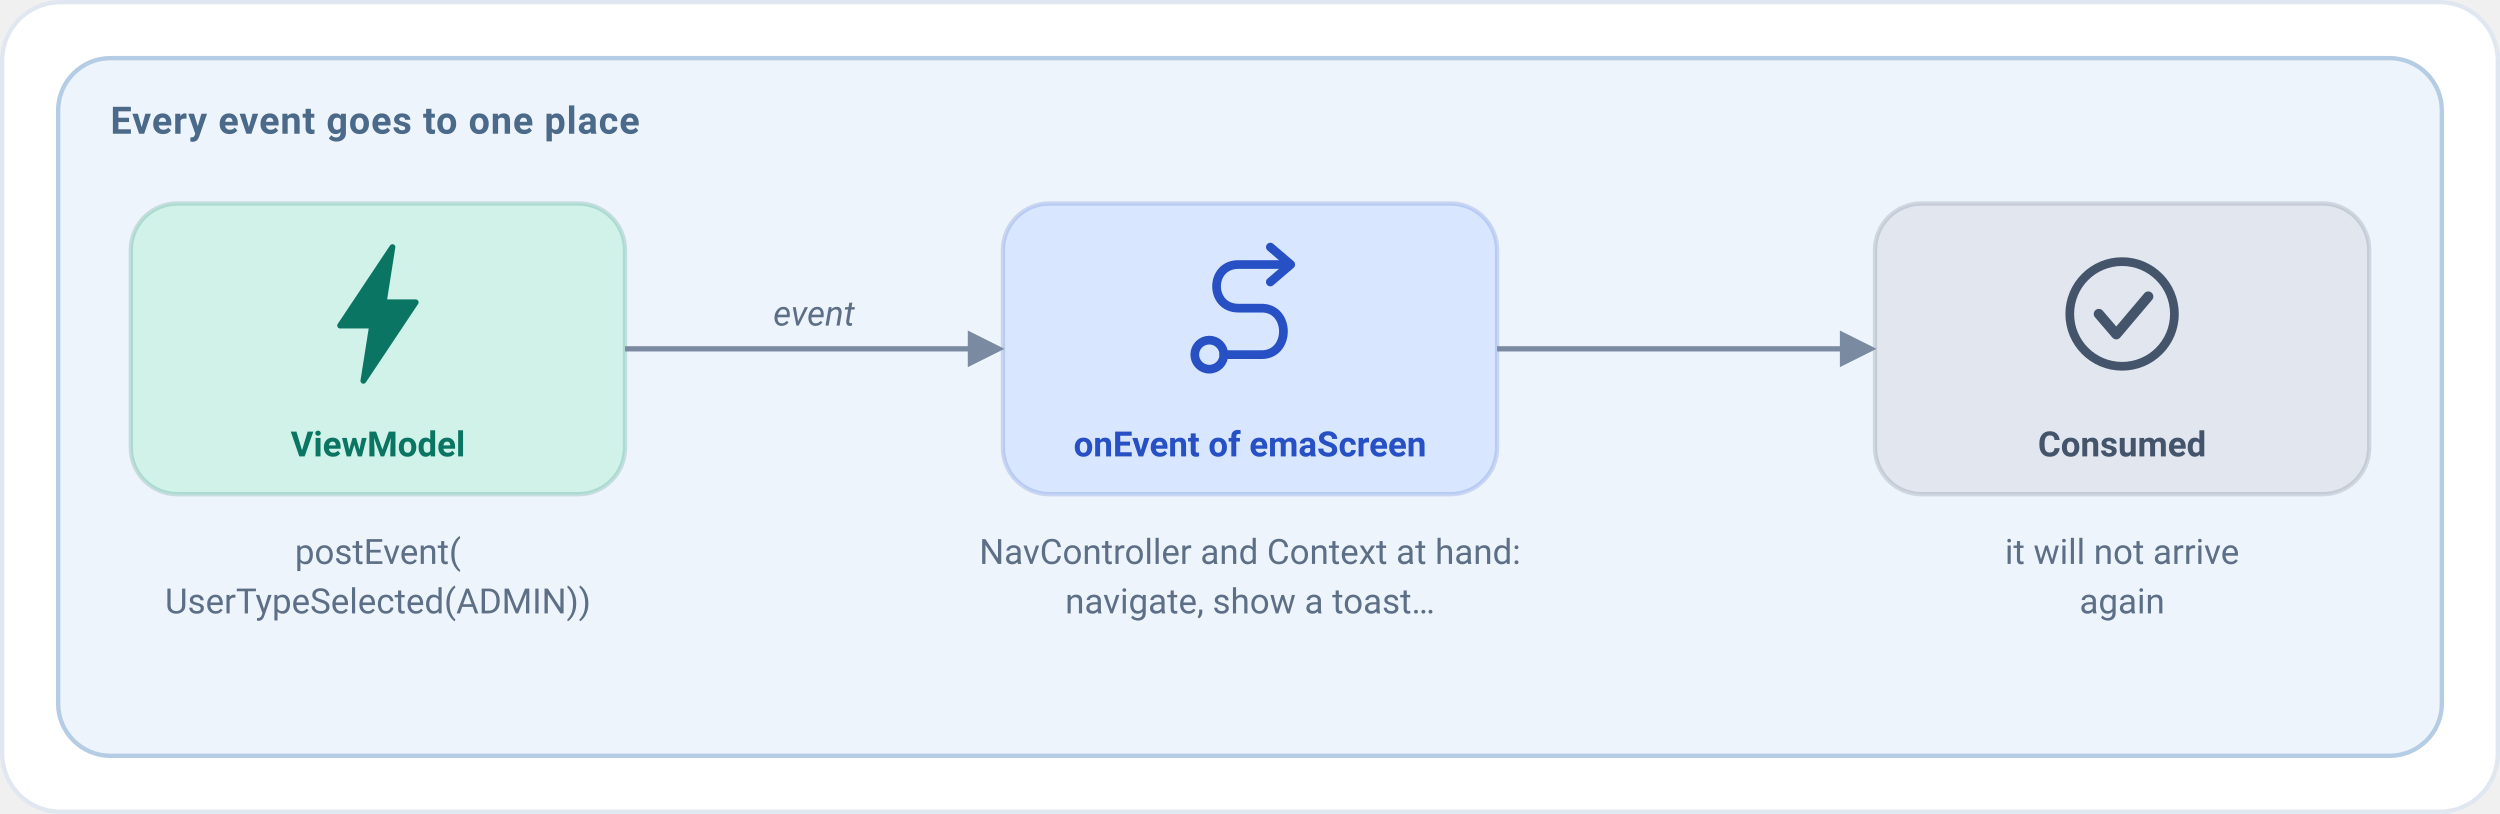
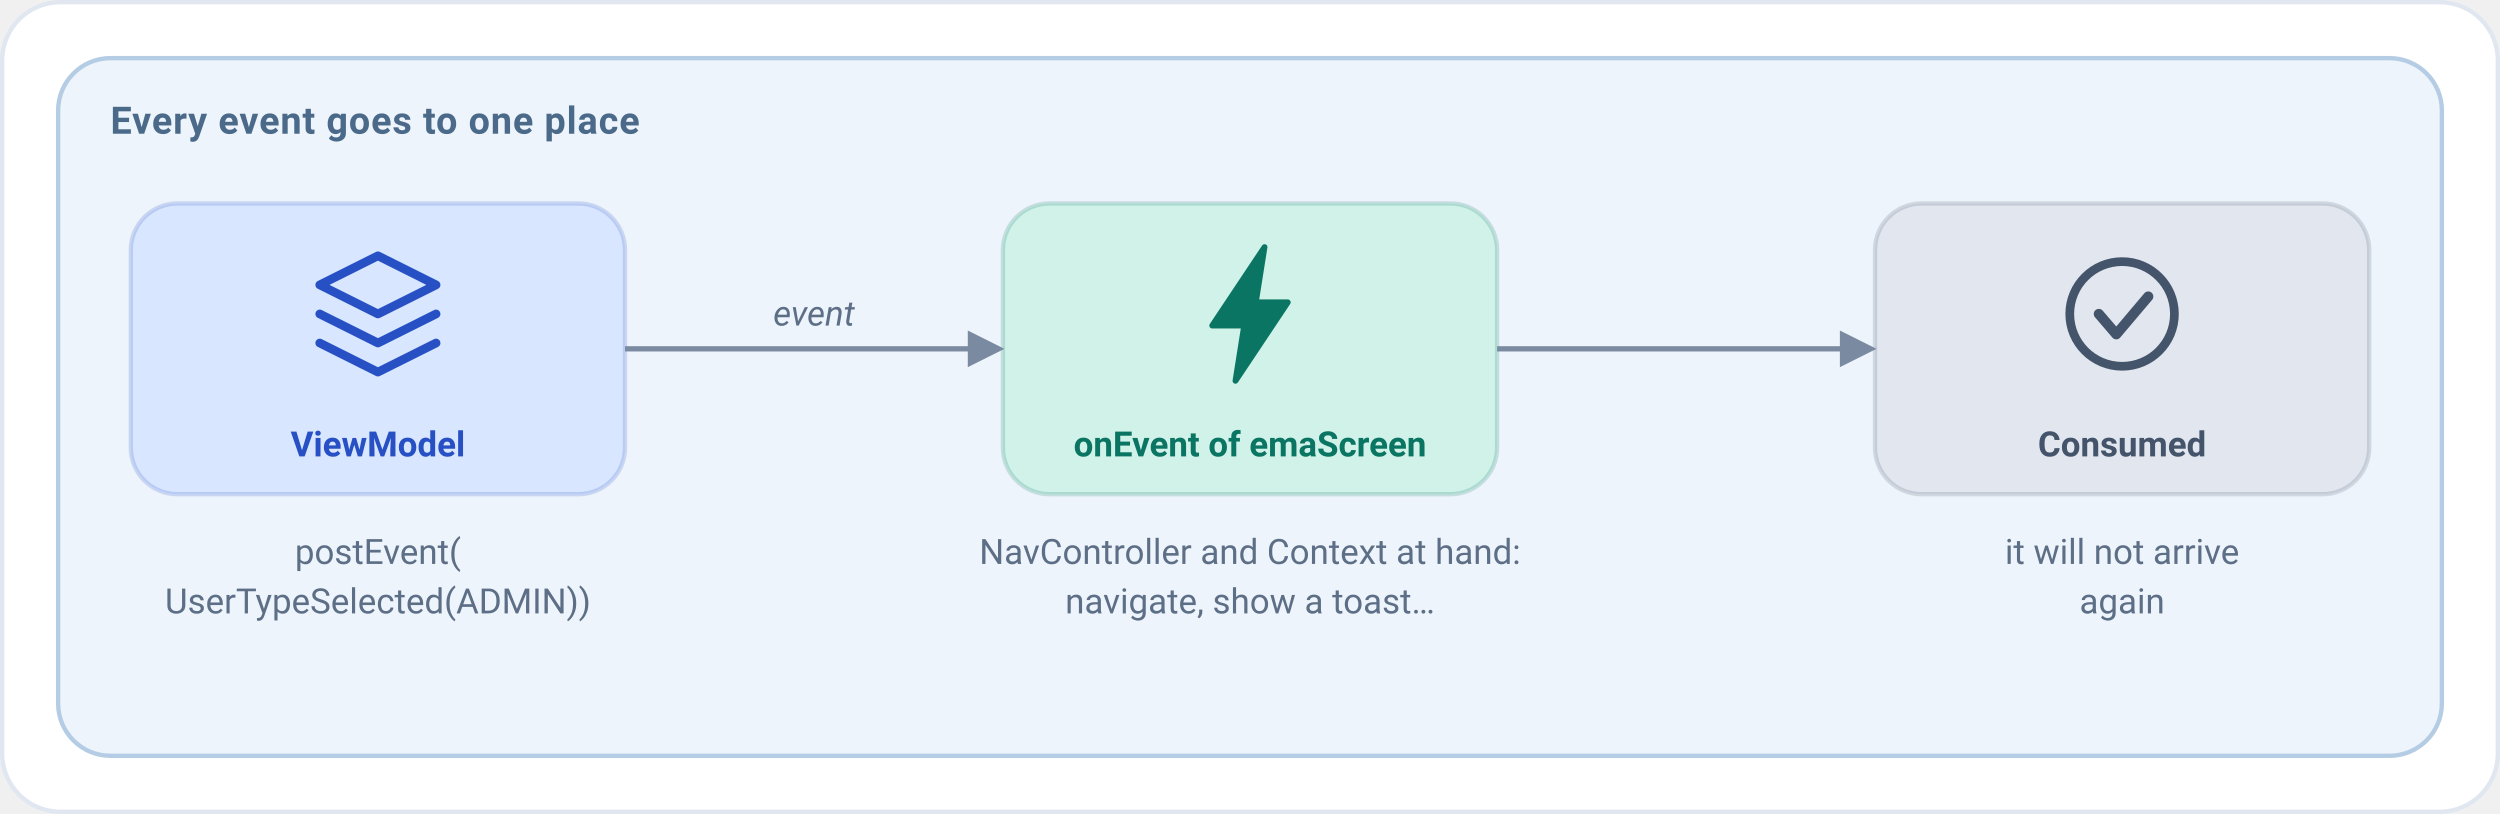
<svg xmlns="http://www.w3.org/2000/svg" viewBox="0 0 860 280" width="860" height="280" role="img" aria-label="Every event of a screen reaches the onEvent of emaScreen once">
  <defs>
    <marker id="arrow" viewBox="0 0 10 10" refX="8" refY="5" markerWidth="7" markerHeight="7" orient="auto-start-reverse">
      <path d="M0,0 L10,5 L0,10 Z" fill="#7a8aa0" />
    </marker>
  </defs>
  <rect x="0.75" y="0.75" width="858.5" height="278.5" rx="20" fill="#FFFFFF" stroke="#E1E7F0" stroke-width="1.5" />
  <rect x="20" y="20" width="820" height="240" rx="18" fill="#EEF4FB" stroke="#B4CCE4" stroke-width="1.5" />
  <text x="38" y="46" text-anchor="start" font-family="-apple-system, BlinkMacSystemFont, 'Segoe UI', Roboto, Helvetica, Arial, sans-serif" font-size="13" font-weight="700" fill="#4b6a8a" letter-spacing="0.3">Every event goes to one place</text>
-   <rect x="45.0" y="70.0" width="170" height="100" rx="16" fill="#D0F2E9" stroke="#0B7563" stroke-opacity="0.18" stroke-width="1.5" />
+   <rect x="45.0" y="70.0" width="170" height="100" rx="16" fill="#D9E6FF" stroke="#2650C4" stroke-opacity="0.18" stroke-width="1.5" />
  <g transform="translate(130,108.0)">
+     <path d="M0,-20 L20,-10 L0,0 L-20,-10 Z" fill="none" stroke="#2650C4" stroke-width="3" stroke-linejoin="round" />
+     <path d="M-20,0 L0,10 L20,0" fill="none" stroke="#2650C4" stroke-width="3" stroke-linejoin="round" stroke-linecap="round" />
+     <path d="M-20,10 L0,20 L20,10" fill="none" stroke="#2650C4" stroke-width="3" stroke-linejoin="round" stroke-linecap="round" />
+   </g>
+   <text x="130" y="157.0" text-anchor="middle" font-family="-apple-system, BlinkMacSystemFont, 'Segoe UI', Roboto, Helvetica, Arial, sans-serif" font-size="12" font-weight="600" fill="#2650C4">ViewModel</text>
+   <rect x="345.0" y="70.0" width="170" height="100" rx="16" fill="#D0F2E9" stroke="#0B7563" stroke-opacity="0.18" stroke-width="1.5" />
+   <g transform="translate(430,108.0)">
    <path d="M5,-23 L-13,4 H-2 L-5,23 L13,-4 H2 Z" fill="#0B7563" stroke="#0B7563" stroke-width="2" stroke-linejoin="round" />
  </g>
-   <text x="130" y="157.0" text-anchor="middle" font-family="-apple-system, BlinkMacSystemFont, 'Segoe UI', Roboto, Helvetica, Arial, sans-serif" font-size="12" font-weight="600" fill="#0B7563">ViewModel</text>
-   <rect x="345.0" y="70.0" width="170" height="100" rx="16" fill="#D9E6FF" stroke="#2650C4" stroke-opacity="0.18" stroke-width="1.5" />
-   <g transform="translate(430,108.0)">
-     <circle cx="-14" cy="14" r="5" fill="none" stroke="#2650C4" stroke-width="3" />
-     <path d="M-9,14 H4 C14,14 14,-2 4,-2 H-4 C-14,-2 -14,-17 -4,-17 H12" fill="none" stroke="#2650C4" stroke-width="3" stroke-linecap="round" />
-     <path d="M7,-23 L14,-17 L7,-11" fill="none" stroke="#2650C4" stroke-width="3" stroke-linecap="round" stroke-linejoin="round" />
-   </g>
-   <text x="430" y="157.0" text-anchor="middle" font-family="-apple-system, BlinkMacSystemFont, 'Segoe UI', Roboto, Helvetica, Arial, sans-serif" font-size="12" font-weight="600" fill="#2650C4">onEvent of emaScreen</text>
+   <text x="430" y="157.0" text-anchor="middle" font-family="-apple-system, BlinkMacSystemFont, 'Segoe UI', Roboto, Helvetica, Arial, sans-serif" font-size="12" font-weight="600" fill="#0B7563">onEvent of emaScreen</text>
  <rect x="645.0" y="70.0" width="170" height="100" rx="16" fill="#E2E7EF" stroke="#44546B" stroke-opacity="0.18" stroke-width="1.5" />
  <g transform="translate(730,108.0)">
    <circle cx="0" cy="0" r="18" fill="none" stroke="#44546B" stroke-width="3" />
    <path d="M-8,0 L-2,7 L9,-6" fill="none" stroke="#44546B" stroke-width="3.5" stroke-linecap="round" stroke-linejoin="round" />
  </g>
  <text x="730" y="157.0" text-anchor="middle" font-family="-apple-system, BlinkMacSystemFont, 'Segoe UI', Roboto, Helvetica, Arial, sans-serif" font-size="12" font-weight="600" fill="#44546B">Consumed</text>
  <path d="M215.0,120 L343.0,120" fill="none" stroke="#7a8aa0" stroke-width="1.8" stroke-linejoin="round" marker-end="url(#arrow)" />
  <path d="M515.0,120 L643.0,120" fill="none" stroke="#7a8aa0" stroke-width="1.8" stroke-linejoin="round" marker-end="url(#arrow)" />
  <text x="280.0" y="112" text-anchor="middle" font-family="-apple-system, BlinkMacSystemFont, 'Segoe UI', Roboto, Helvetica, Arial, sans-serif" font-size="12" font-style="italic" fill="#5d6f86">event</text>
  <text x="130" y="194.0" text-anchor="middle" font-family="-apple-system, BlinkMacSystemFont, 'Segoe UI', Roboto, Helvetica, Arial, sans-serif" font-size="12" fill="#5d6f86">postEvent(</text>
  <text x="130" y="211.0" text-anchor="middle" font-family="-apple-system, BlinkMacSystemFont, 'Segoe UI', Roboto, Helvetica, Arial, sans-serif" font-size="12" fill="#5d6f86">UserTypeSelected(ADMIN))</text>
  <text x="430" y="194.0" text-anchor="middle" font-family="-apple-system, BlinkMacSystemFont, 'Segoe UI', Roboto, Helvetica, Arial, sans-serif" font-size="12" fill="#5d6f86">NavController and Context at hand:</text>
  <text x="430" y="211.0" text-anchor="middle" font-family="-apple-system, BlinkMacSystemFont, 'Segoe UI', Roboto, Helvetica, Arial, sans-serif" font-size="12" fill="#5d6f86">navigate, show a toast…</text>
  <text x="730" y="194.0" text-anchor="middle" font-family="-apple-system, BlinkMacSystemFont, 'Segoe UI', Roboto, Helvetica, Arial, sans-serif" font-size="12" fill="#5d6f86">it will not arrive</text>
  <text x="730" y="211.0" text-anchor="middle" font-family="-apple-system, BlinkMacSystemFont, 'Segoe UI', Roboto, Helvetica, Arial, sans-serif" font-size="12" fill="#5d6f86">again</text>
</svg>
